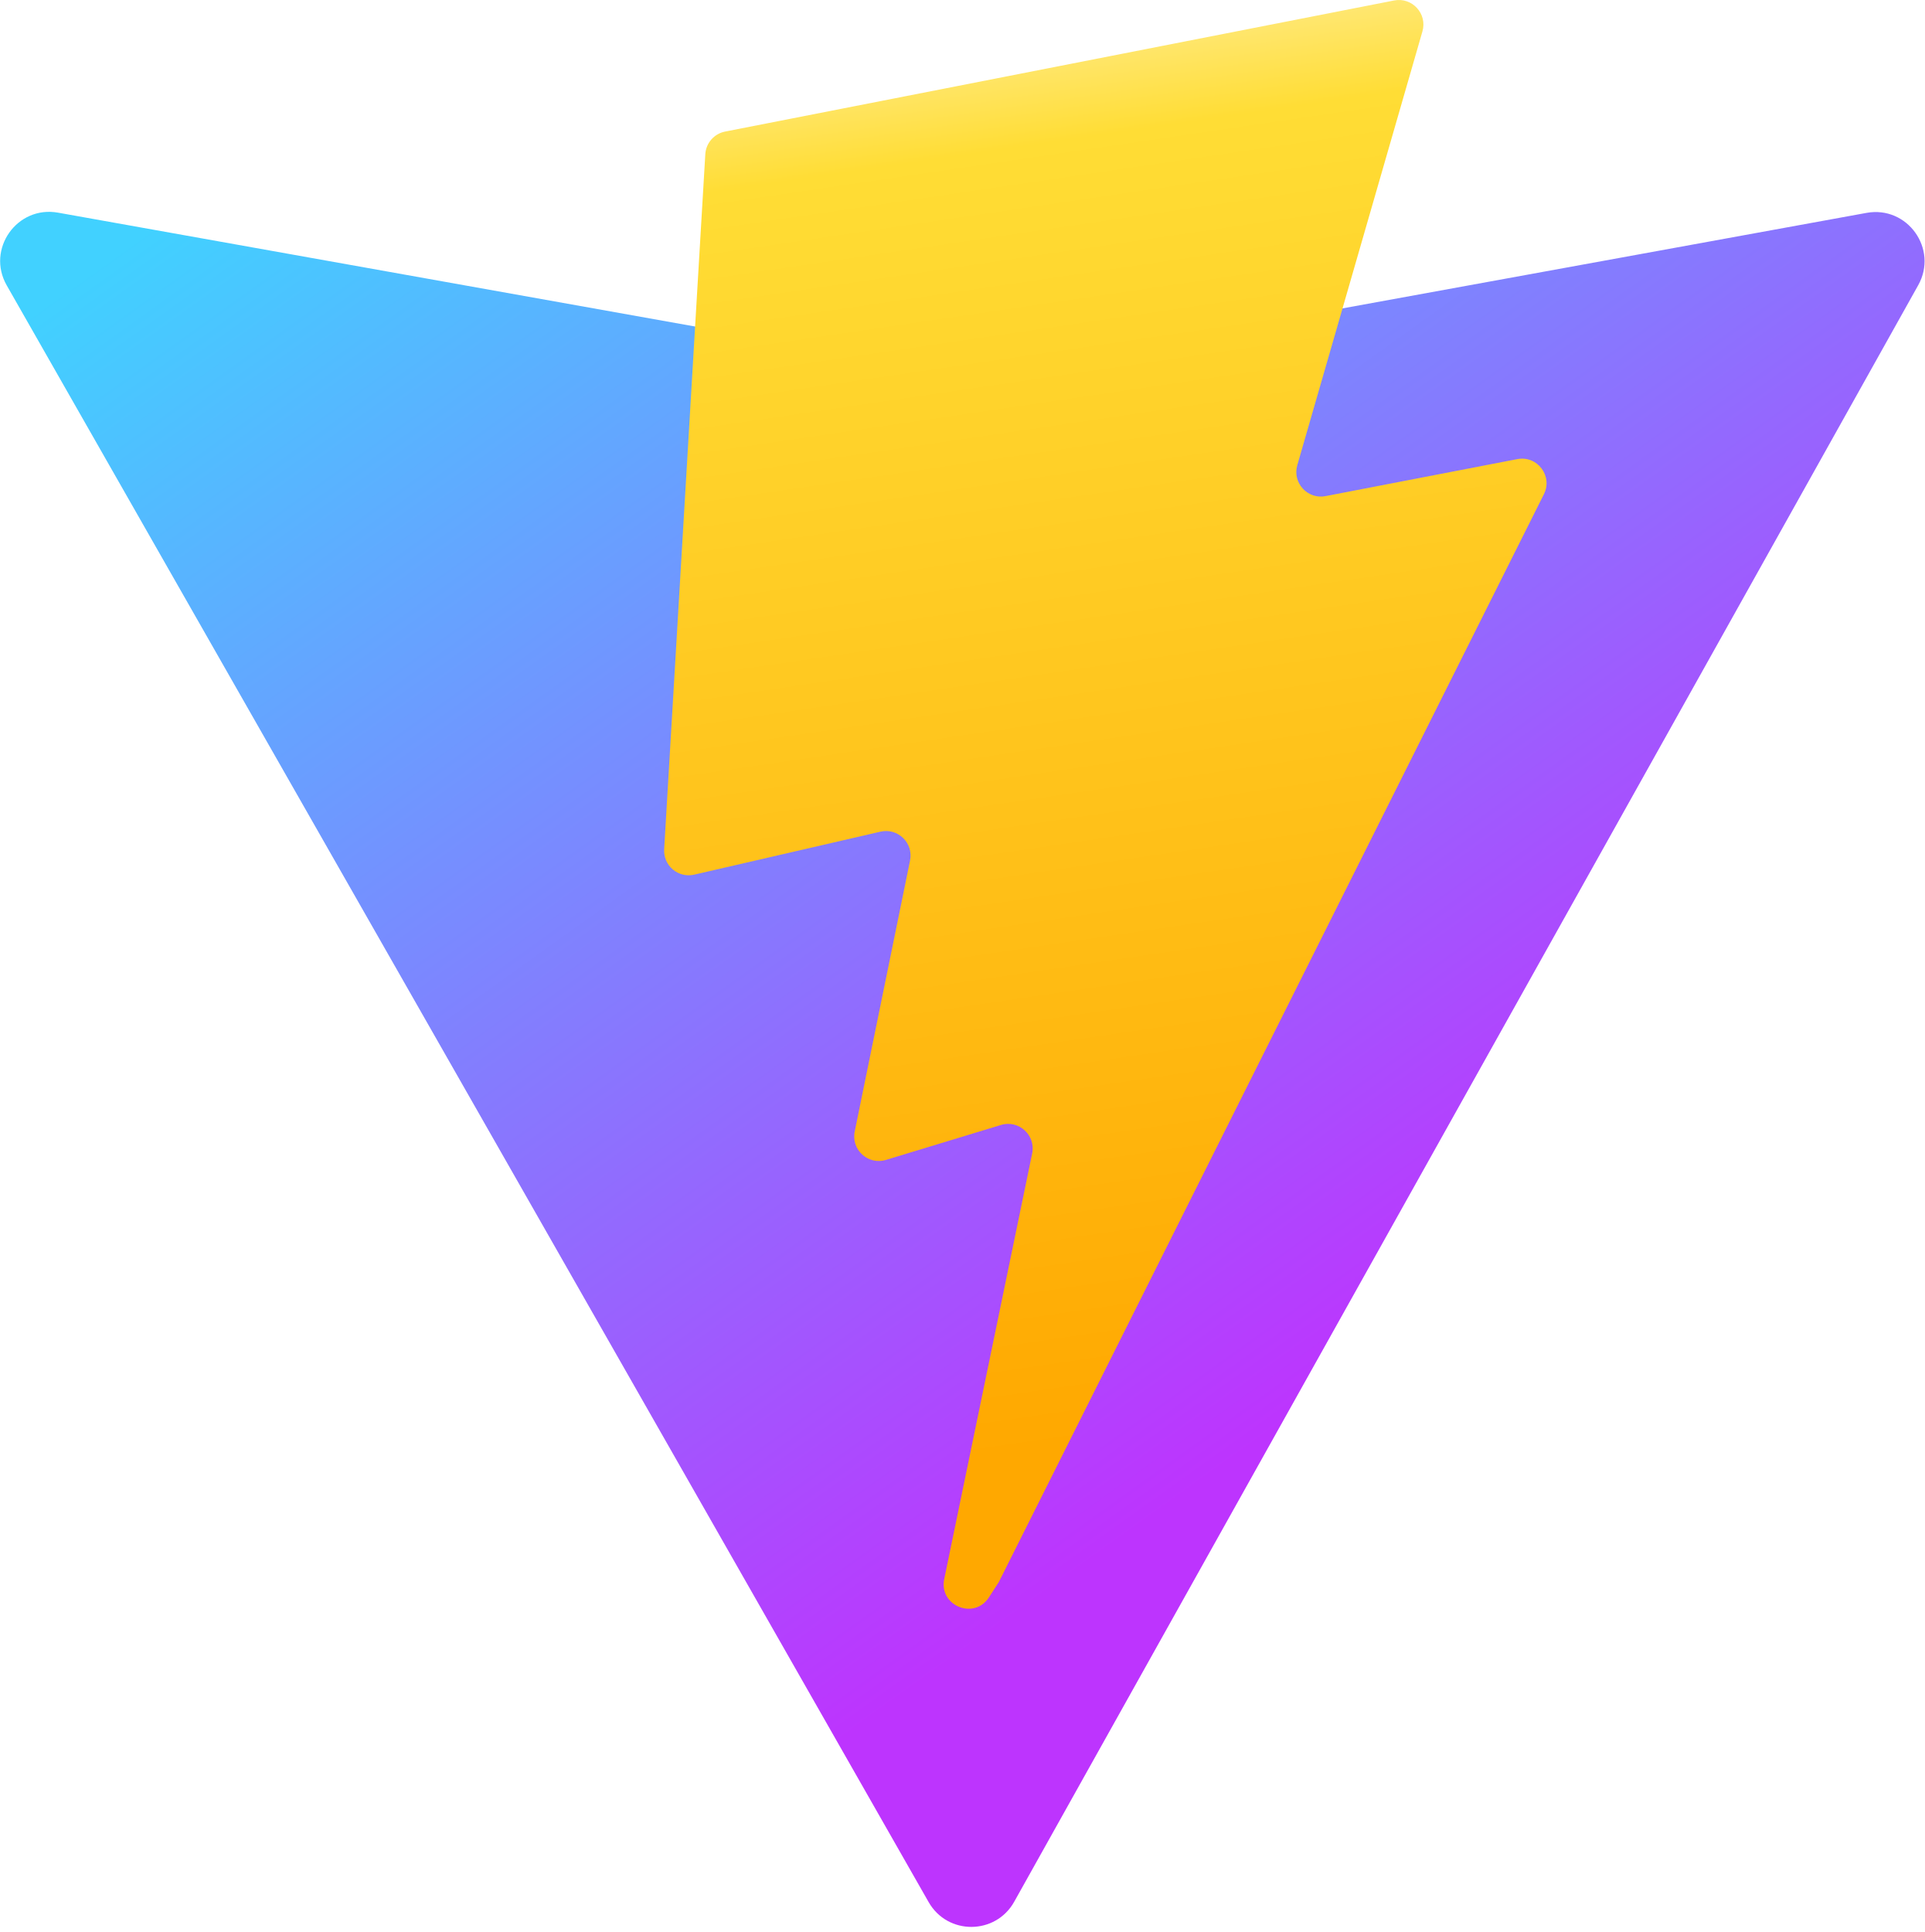
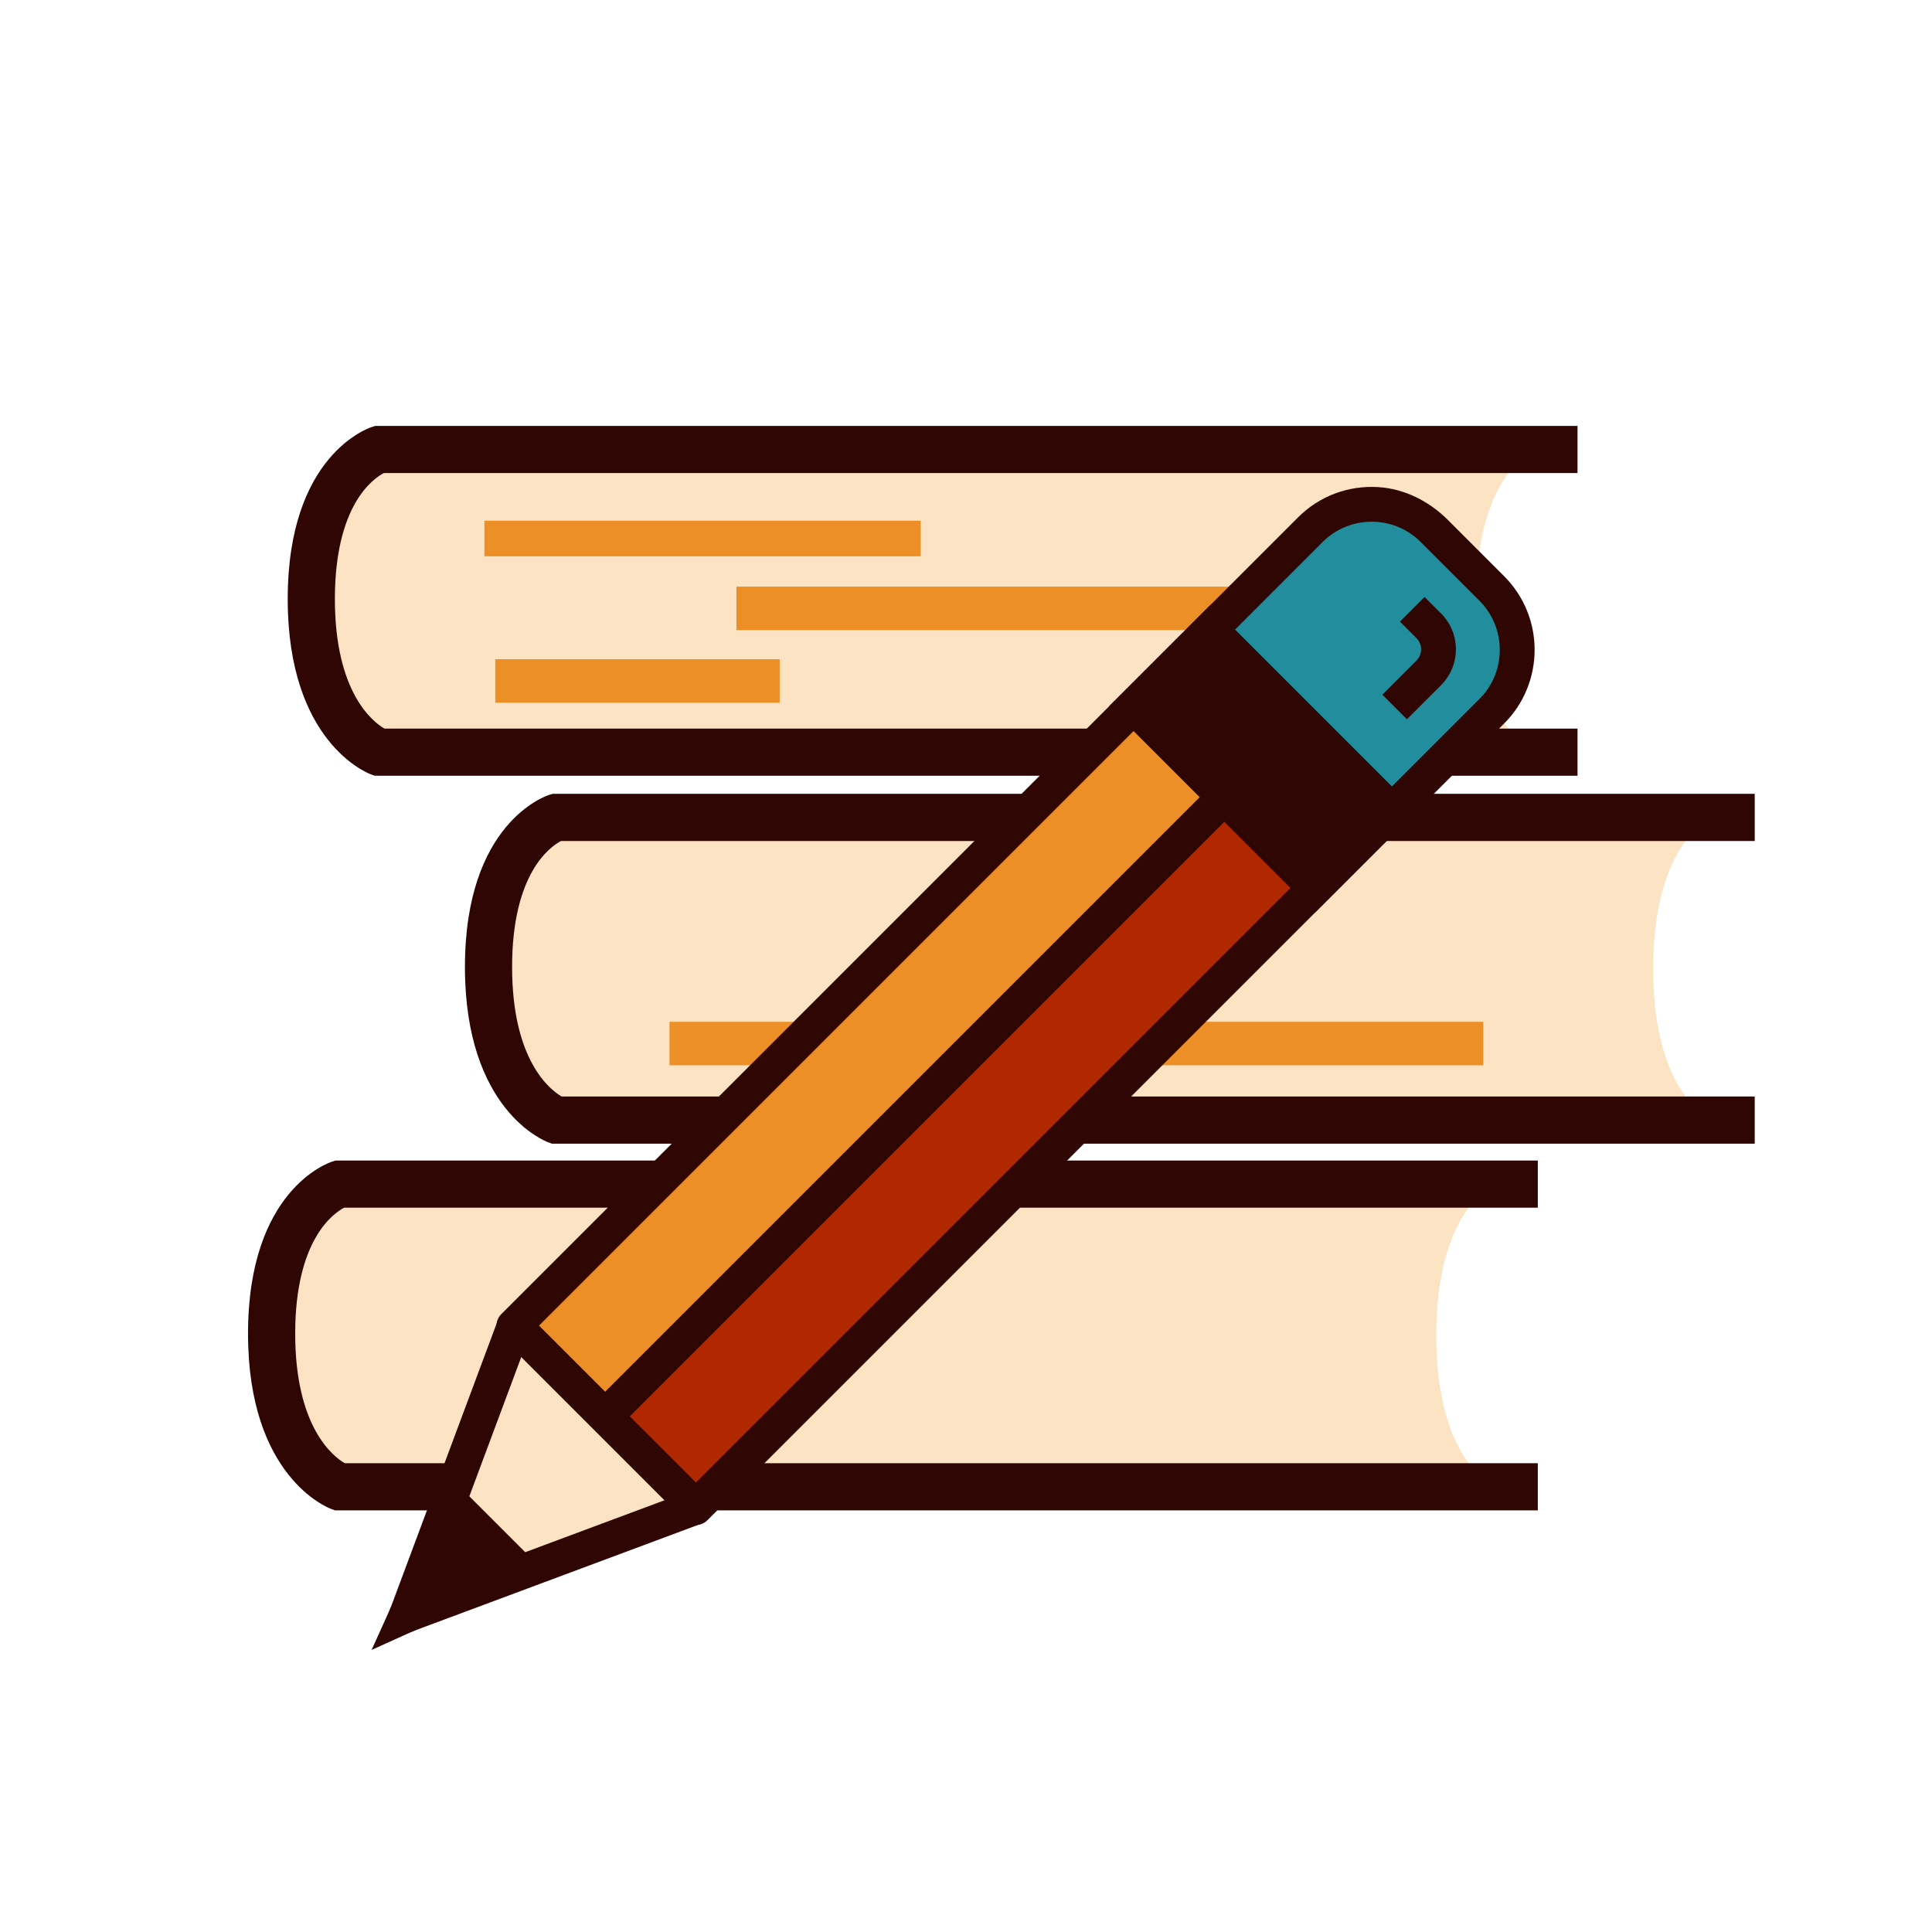
- <svg xmlns="http://www.w3.org/2000/svg" aria-hidden="true" role="img" class="iconify iconify--logos" width="31.88" height="32" preserveAspectRatio="xMidYMid meet" viewBox="0 0 256 257">
-   <defs>
-     <linearGradient id="IconifyId1813088fe1fbc01fb466" x1="-.828%" x2="57.636%" y1="7.652%" y2="78.411%">
-       <stop offset="0%" stop-color="#41D1FF" />
-       <stop offset="100%" stop-color="#BD34FE" />
-     </linearGradient>
-     <linearGradient id="IconifyId1813088fe1fbc01fb467" x1="43.376%" x2="50.316%" y1="2.242%" y2="89.03%">
-       <stop offset="0%" stop-color="#FFEA83" />
-       <stop offset="8.333%" stop-color="#FFDD35" />
-       <stop offset="100%" stop-color="#FFA800" />
-     </linearGradient>
-   </defs>
-   <path fill="url(#IconifyId1813088fe1fbc01fb466)" d="M255.153 37.938L134.897 252.976c-2.483 4.44-8.862 4.466-11.382.048L.875 37.958c-2.746-4.814 1.371-10.646 6.827-9.67l120.385 21.517a6.537 6.537 0 0 0 2.322-.004l117.867-21.483c5.438-.991 9.574 4.796 6.877 9.62Z" />
-   <path fill="url(#IconifyId1813088fe1fbc01fb467)" d="M185.432.063L96.44 17.501a3.268 3.268 0 0 0-2.634 3.014l-5.474 92.456a3.268 3.268 0 0 0 3.997 3.378l24.777-5.718c2.318-.535 4.413 1.507 3.936 3.838l-7.361 36.047c-.495 2.426 1.782 4.5 4.151 3.78l15.304-4.649c2.372-.72 4.652 1.36 4.15 3.788l-11.698 56.621c-.732 3.542 3.979 5.473 5.943 2.437l1.313-2.028l72.516-144.72c1.215-2.423-.88-5.186-3.54-4.672l-25.505 4.922c-2.396.462-4.435-1.77-3.759-4.114l16.646-57.705c.677-2.35-1.37-4.583-3.769-4.113Z" />
+ <svg xmlns="http://www.w3.org/2000/svg" width="800px" height="800px" viewBox="0 0 1024 1024" class="icon" version="1.1">
+   <path d="M813.09 238.24H200.855s-35.86 11.324-35.86 79.27 35.86 81.157 35.86 81.157H813.09s-30.833-13.212-30.833-80.214 30.833-80.213 30.833-80.213z" fill="#FCE3C3" />
+   <path d="M836.11 411.167H198.626l-2.092-0.771c-1.798-0.662-44.039-17.096-44.039-92.887 0-76.229 42.775-90.614 44.597-91.189l1.837-0.58H836.11v25H203.434c-5.723 2.987-25.938 17.064-25.938 66.77 0 49.62 20.176 65.117 26.251 68.657H836.11v25z" fill="#300604" />
+   <path d="M256.75 275.988h231.233v18.873H256.75zM390.334 310.933h344.649v23.043H390.334zM262.52 349.398h150.736v23.043H262.52z" fill="#ED8F27" />
+   <path d="M907.017 433.246H294.782s-35.86 11.324-35.86 79.27 35.86 81.157 35.86 81.157h612.235s-30.833-13.212-30.833-80.214 30.833-80.213 30.833-80.213z" fill="#FCE3C3" />
+   <path d="M930.037 606.173H292.553l-2.092-0.771c-1.798-0.662-44.039-17.096-44.039-92.887 0-76.229 42.775-90.614 44.597-91.189l1.837-0.58h637.182v25H297.36c-5.723 2.987-25.938 17.064-25.938 66.77 0 49.62 20.176 65.117 26.251 68.657h632.364v25z" fill="#300604" />
+   <path d="M354.857 541.566h431.325v23.043H354.857z" fill="#ED8F27" />
+   <path d="M792.055 627.604H179.82s-35.86 11.324-35.86 79.27 35.86 81.157 35.86 81.157h612.235s-30.833-13.212-30.833-80.214 30.833-80.213 30.833-80.213z" fill="#FCE3C3" />
+   <path d="M815.075 800.531H177.59l-2.092-0.771c-1.799-0.663-44.038-17.097-44.038-92.887 0-76.229 42.774-90.614 44.595-91.189l1.838-0.58h637.183v25H182.397c-5.723 2.987-25.938 17.064-25.938 66.77 0 49.619 20.175 65.117 26.25 68.657h632.365v25z" fill="#300604" />
+   <path d="M265.709 708.718l-50.263 147.29 153.236-57.634z" fill="#FCE3C3" />
+   <path d="M314.22 744.184l54.462 54.19L697.02 470.635l-51.623-47.93z" fill="#B12800" />
+   <path d="M268.266 699.017l54.461 54.19 328.339-327.739-51.623-47.93z" fill="#ED8F27" />
+   <path d="M645.397 329.934l58.74-57.215 41.085-3.024 52.717 53.485 3.061 42-66.183 67.658z" fill="#228E9D" />
+   <path d="M362.732 805.746l-97.023-97.028a8.645 8.645 0 0 1 0-12.226l422.24-422.237c11.268-11.271 26.55-17.075 42.624-16.073 13.979 0.871 26.973 7.542 36.878 17.445l29.748 29.746c21.576 21.574 21.578 56.555 0.002 78.131L374.957 805.746a8.644 8.644 0 0 1-12.225 0z m-77.039-103.141l83.152 83.158 415.308-415.308c14.343-14.341 14.34-37.686-0.003-52.032l-31.123-31.12c-6.948-6.951-16.187-10.778-26.013-10.778s-19.065 3.827-26.016 10.778L285.693 702.605z" fill="#300604" />
+   <path d="M697.02 470.642l-96.201-96.201 40.744-40.745 96.201 96.201z" fill="#300604" />
+   <path d="M697.02 483.681L587.766 374.432l53.798-53.793 109.249 109.249-53.793 53.793z m-83.151-109.249l83.152 83.152 27.695-27.695-83.152-83.152-27.695 27.695z" fill="#300604" />
+   <path d="M745.703 381.239l-13.049-13.049 18.11-18.107c3.265-3.268 3.265-8.585-0.003-11.853l-8.768-8.771 13.049-13.049 8.771 8.771c10.459 10.465 10.459 27.485 0.003 37.951l-18.113 18.107zM638.998 419.4l13.05 13.048L327.27 757.224l-13.049-13.049z" fill="#300604" />
+   <path d="M199.742 871.713L264 699.379l17.289 6.452-50.139 134.475 134.471-50.14 6.447 17.29z" fill="#300604" />
+   <path d="M215.446 856.008l57.278-25.908-31.37-31.371z" fill="#300604" />
+   <path d="M196.954 874.501l41.489-91.736 50.242 50.241-91.731 41.495z m47.311-59.812l-10.328 22.829 22.829-10.327-12.501-12.502z" fill="#300604" />
</svg>
